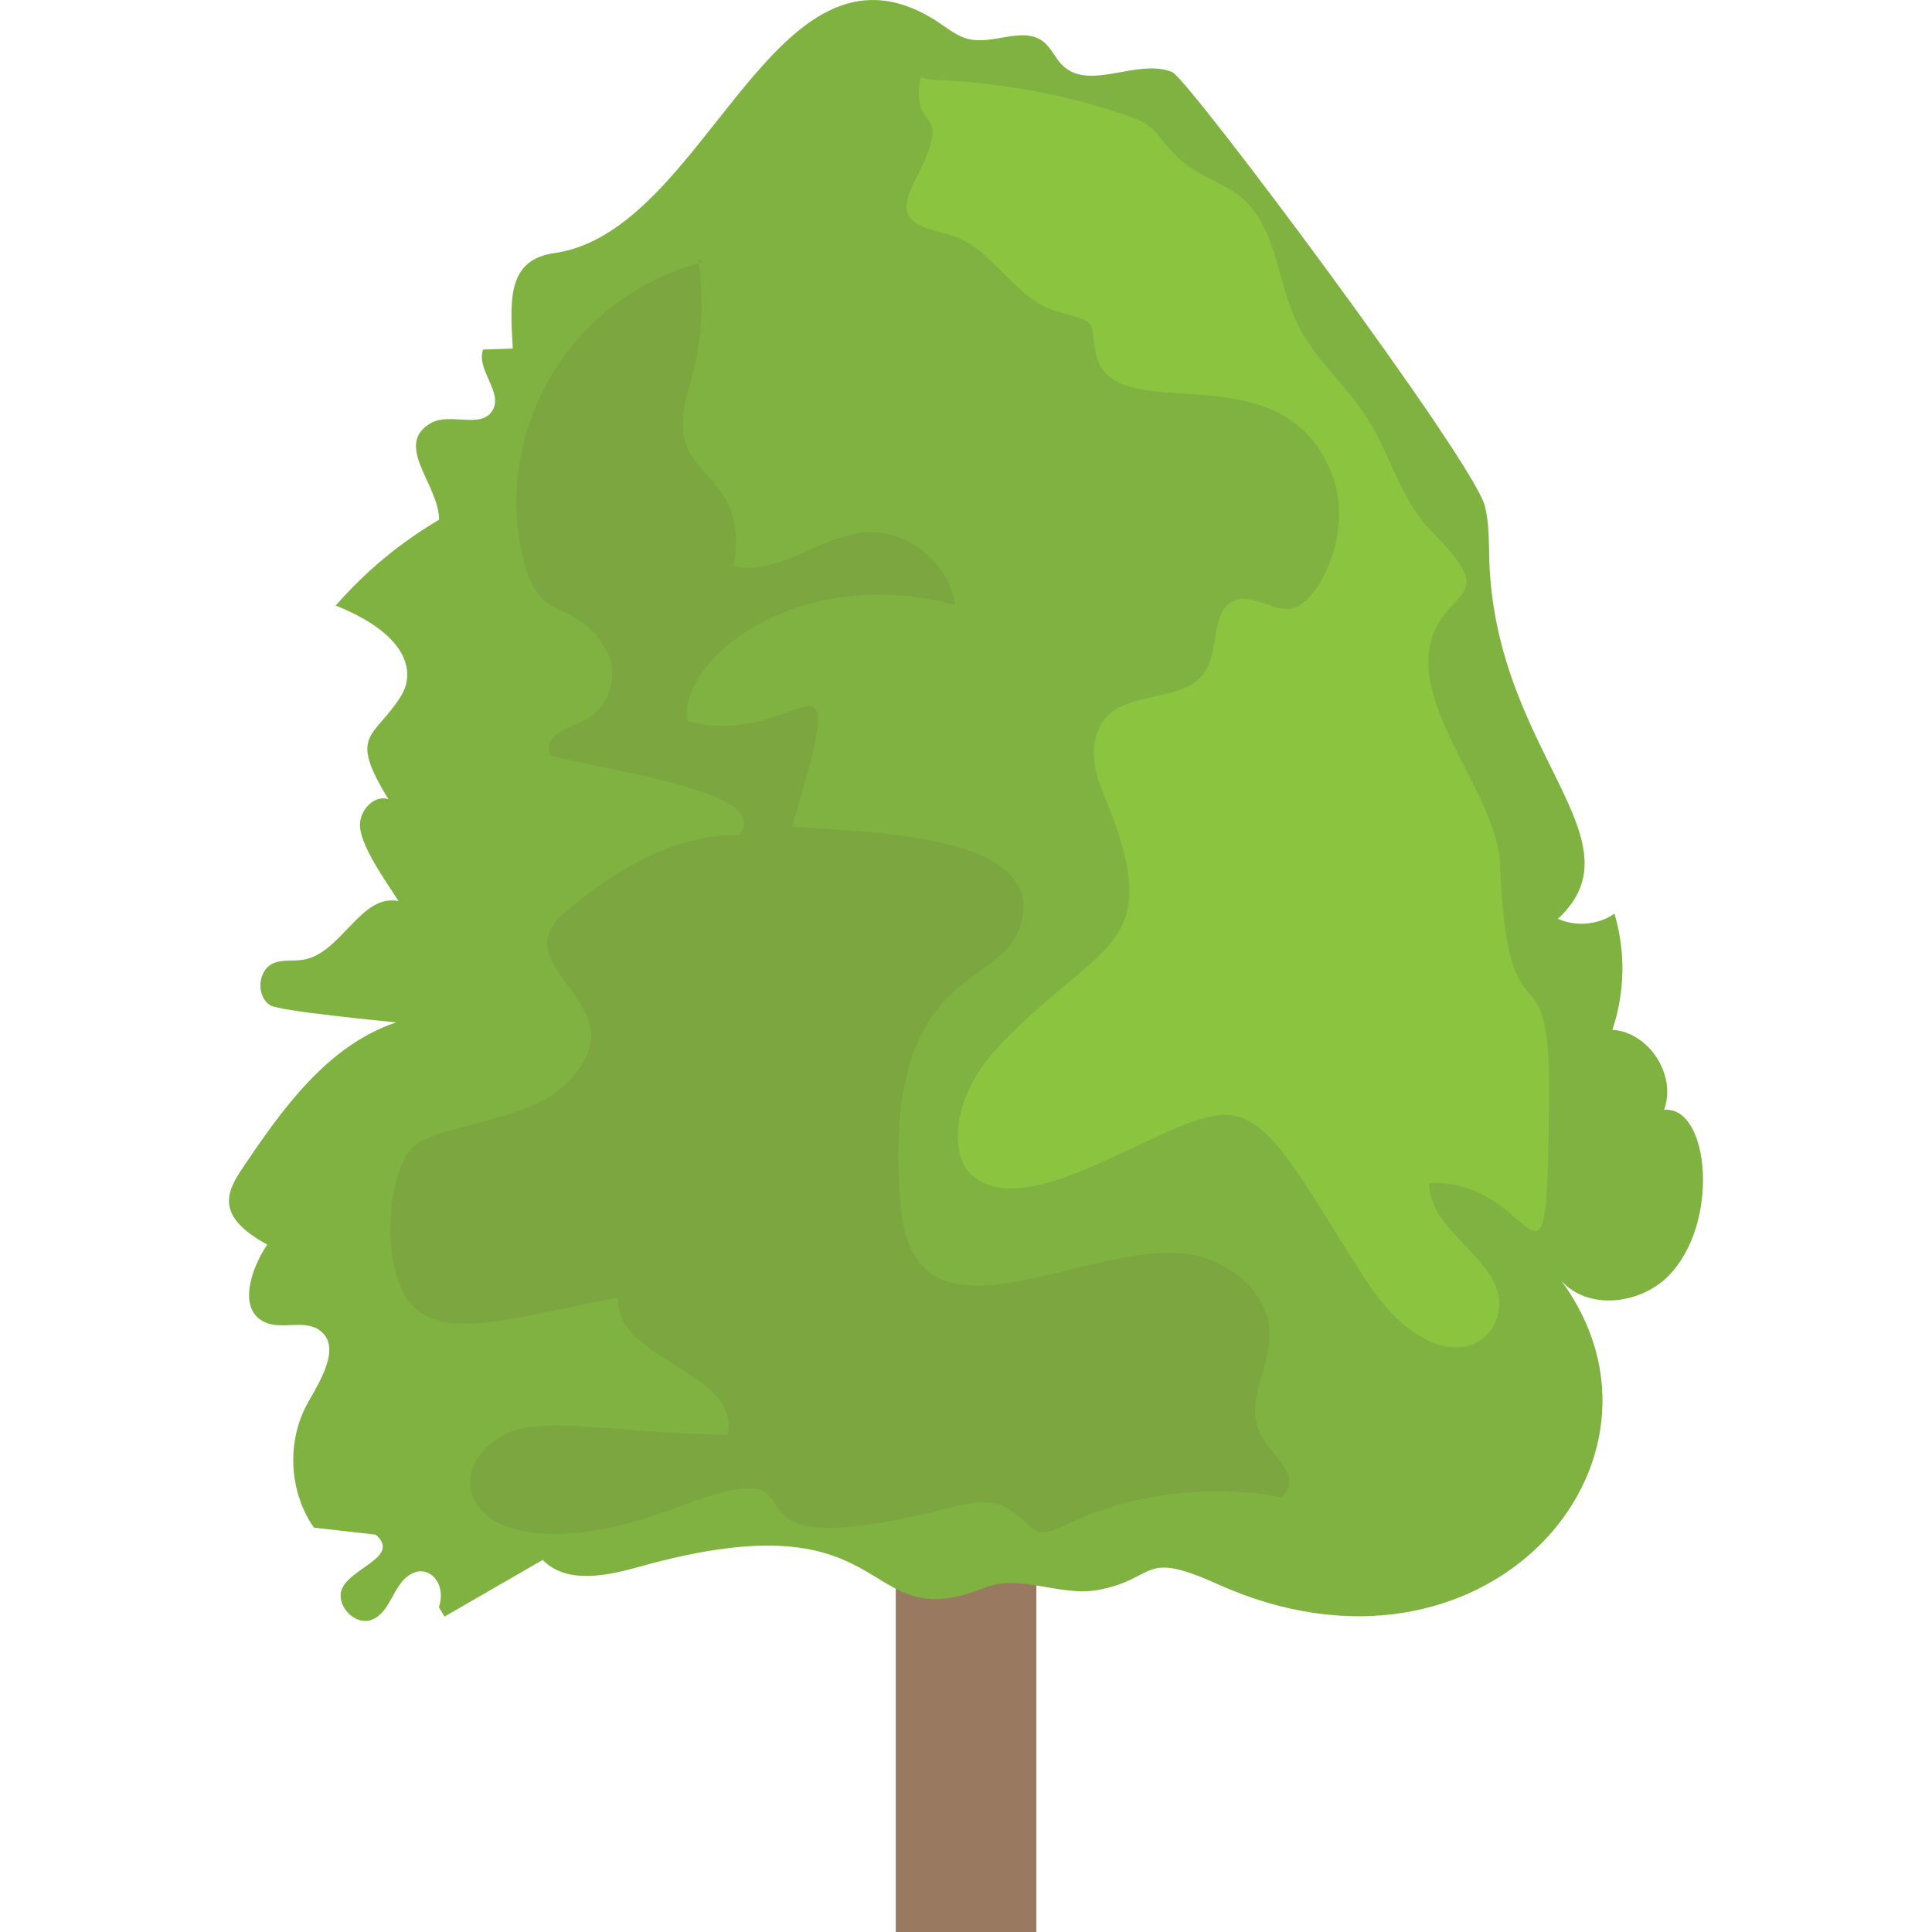
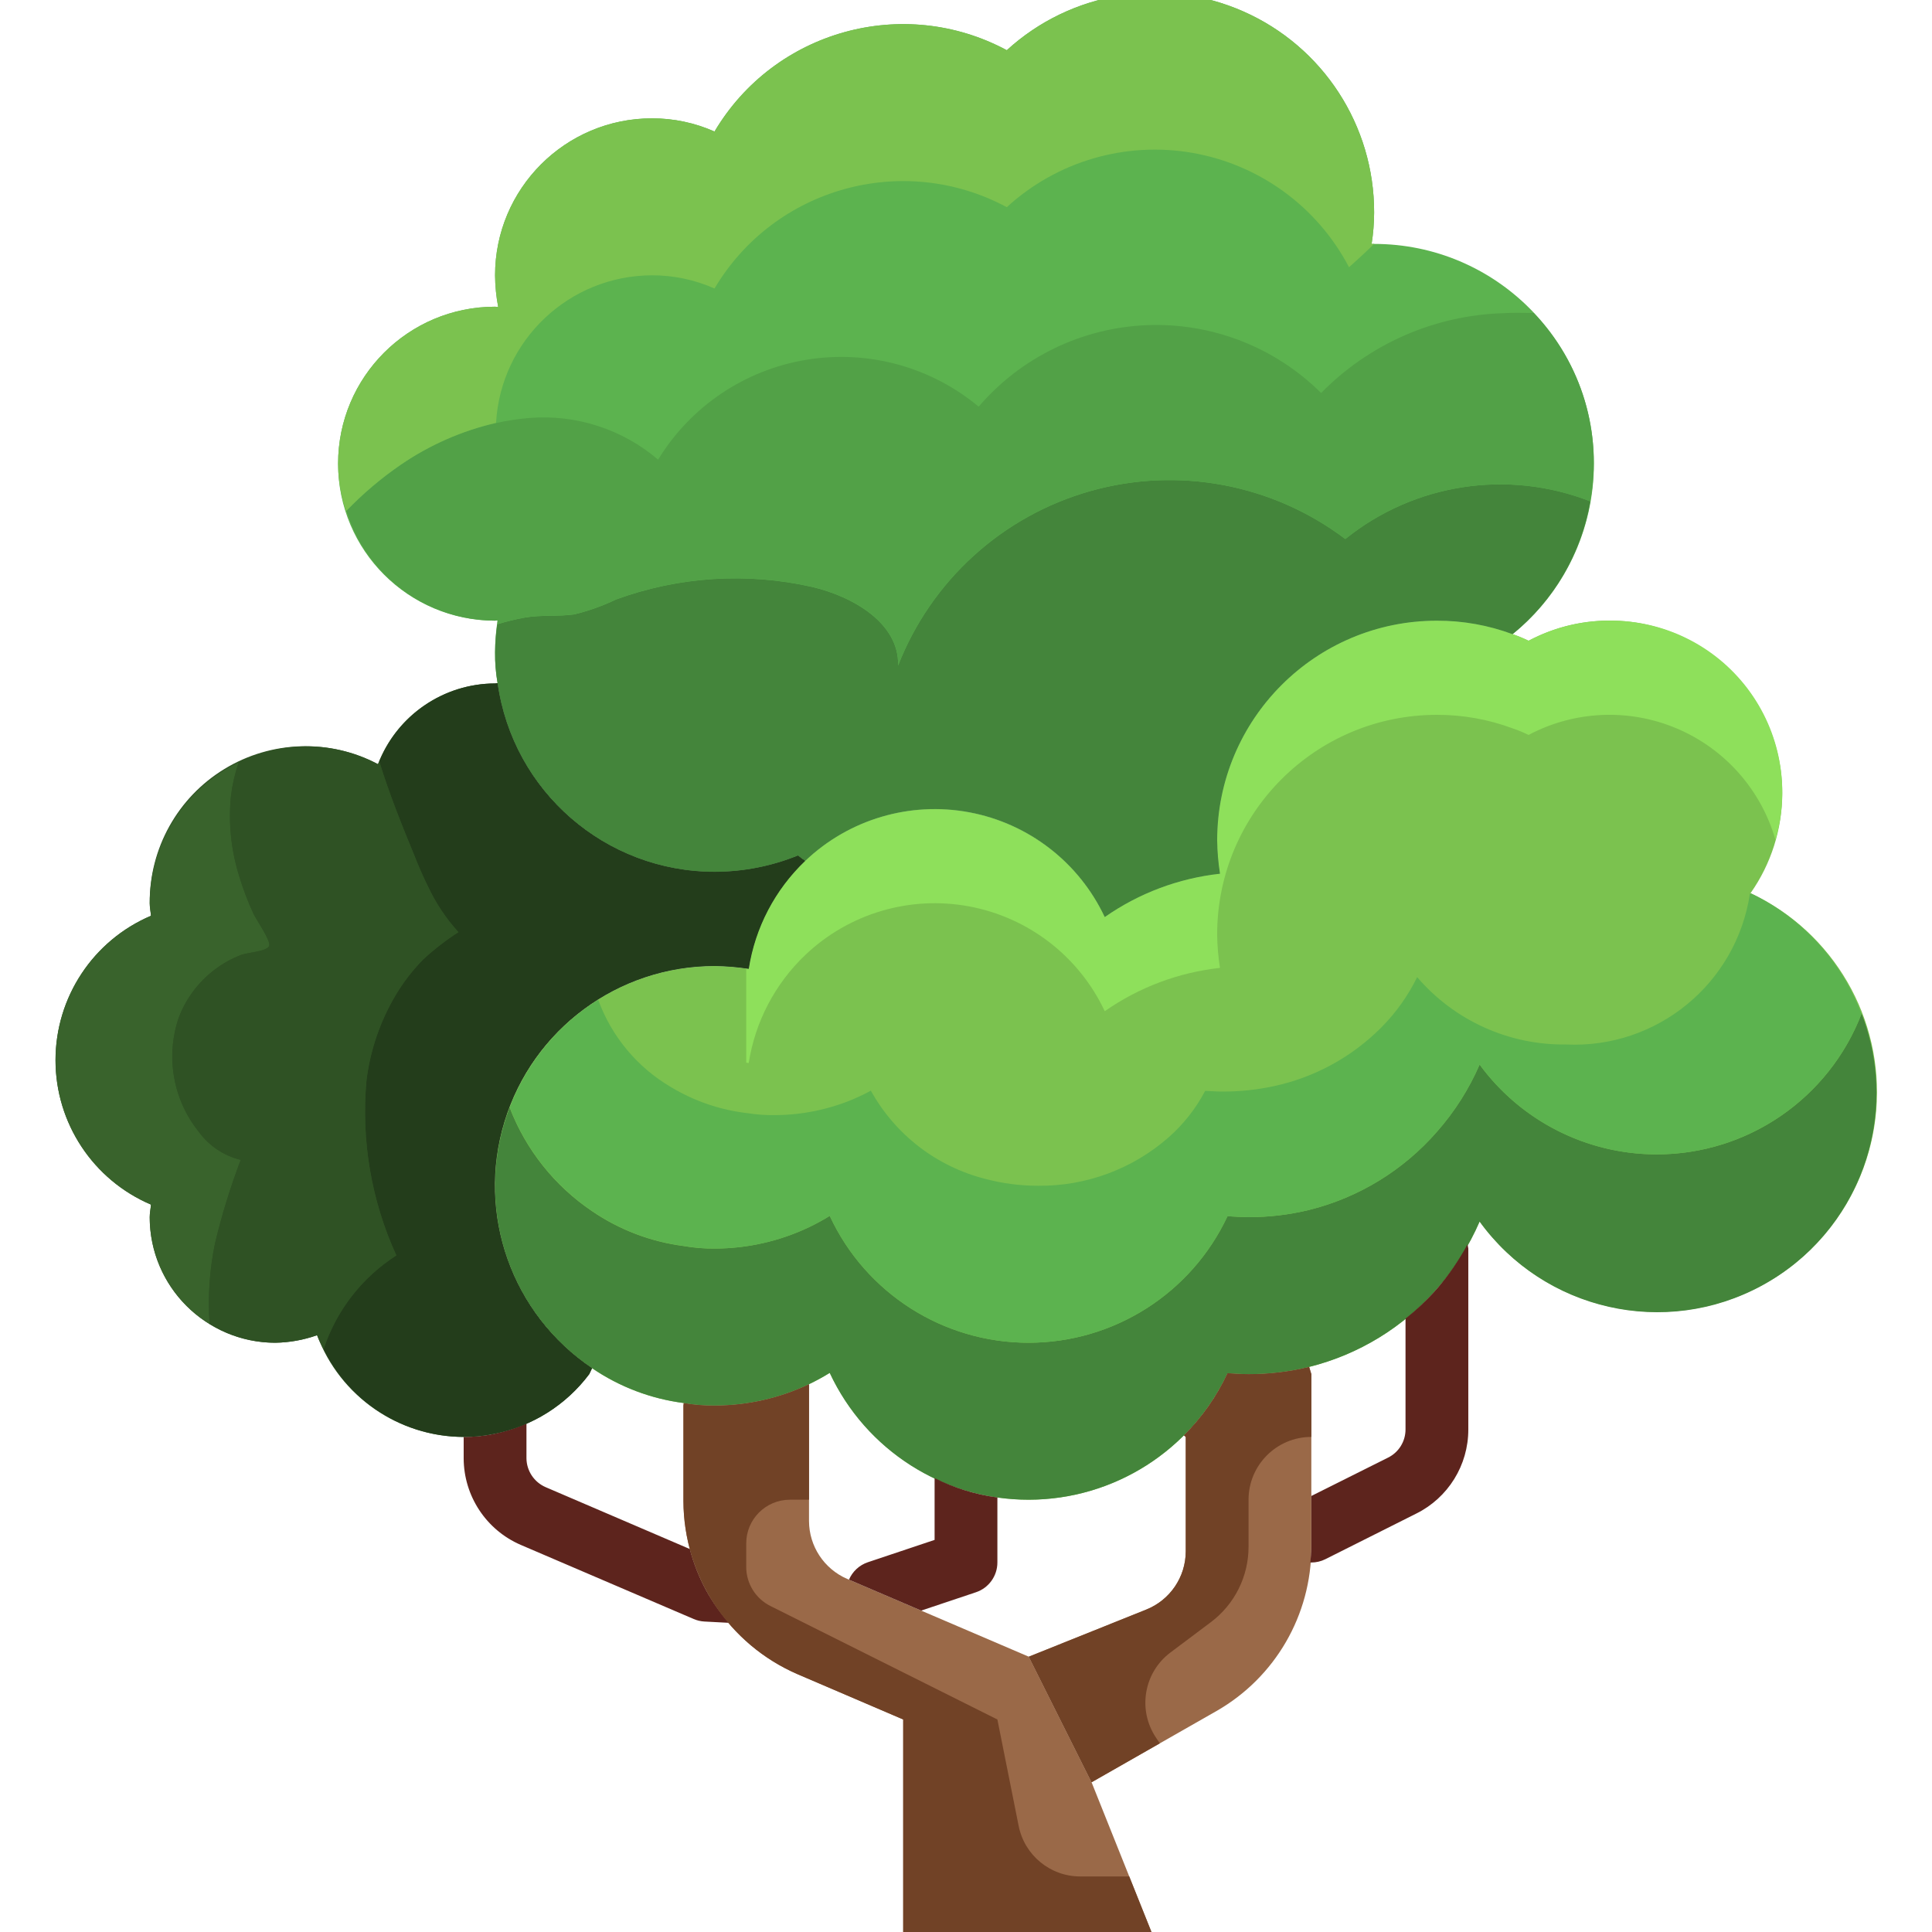
- <svg xmlns="http://www.w3.org/2000/svg" version="1.1" id="Capa_1" x="0px" y="0px" viewBox="0 0 513.335 513.335" style="enable-background:new 0 0 513.335 513.335;" xml:space="preserve">
-   <rect x="238.004" y="397.415" style="fill:#997960;" width="37.36" height="115.92" />
-   <path style="fill:#7FB241;" d="M116.612,427.031c2.672-7.792-5.36-14.048-10.912-5.248c-1.968,3.136-3.344,7.088-6.752,8.528 c-4.64,1.952-10.192-4.048-7.904-8.528c2.752-5.408,15.36-8.256,8.8-14.016c-5.472-0.624-10.96-1.248-16.432-1.872 c-6.704-9.6-7.328-23.088-1.552-33.28c3.536-6.224,8.848-14.928,3.072-19.152c-4.08-2.992-10.24,0.016-14.768-2.24 c-6.992-3.488-3.52-14.048,0.832-20.528c-12.384-6.832-11.728-12.576-7.04-19.584c10.8-16.144,22.912-33.312,41.328-39.456 c-2.928-0.32-30.912-2.976-33.424-4.528c-3.92-2.416-3.424-9.376,0.8-11.2c2.464-1.072,5.312-0.48,7.952-0.928 c10.144-1.712,15.216-17.664,25.28-15.568c-3.136-5.008-10.528-15.04-10.24-20.592c0.192-3.84,3.904-7.696,7.552-6.496 c-10.912-17.712-3.696-16.08,3.328-27.392c3.984-6.4,1.84-16.384-17.328-24.048c7.84-9.024,17.152-16.752,27.456-22.8 c0.032-9.344-12.32-20-2.064-25.744c5.008-2.8,13.136,1.648,16.192-3.2c3.088-4.8-4.368-10.896-2.432-16.272 c2.64-0.096,5.28-0.192,7.904-0.288c-0.848-13.424-1.296-23.6,11.088-25.36c40.352-5.76,58.016-88.192,100.656-62.176 c3.12,1.904,5.92,4.544,9.472,5.344c6.56,1.504,14.352-3.472,19.68,0.624c2.176,1.664,3.2,4.448,5.168,6.352 c7.232,6.976,19.824-2.016,29.136,1.76c4.192,1.696,79.92,103.088,83.056,115.264c1.184,4.64,1.04,9.488,1.184,14.288 c1.6,51.344,41.056,74.208,18.256,95.424c4.784,2.176,10.704,1.632,15.008-1.36c2.992,10.016,2.8,20.944-0.544,30.848 c9.76,0.688,17.12,12.096,13.728,21.28c12.064-1.152,15.04,30.336,0.992,44.288c-7.52,7.472-21.36,9.024-28.352,1.056 c35.536,48.144-20.432,112.608-91.28,80.672c-20.576-9.28-15.744-1.44-31.76,1.552c-9.984,1.872-20.704-4.384-30.128-0.592 c-34.144,13.776-22.048-25.12-91.696-5.584c-8.72,2.448-19.424,4.688-25.728-1.808c-8.688,5.024-17.392,10.048-26.08,15.056" />
-   <path style="fill:#8BC540;" d="M244.628,20.631c-3.024,16,9.712,5.776-1.712,27.712c-5.488,10.56,0.88,11.728,9.36,14.048 c11.488,3.136,17.248,17.376,28.752,20.432c11.792,3.12,8.208,2.448,10.224,11.424c4.656,20.672,50.48-3.04,63.056,32.912 c4.848,13.872-2.912,30.72-9.648,34.032c-5.04,2.48-11.04-3.552-16.352-1.712c-6.672,2.32-4.272,12.64-7.92,18.688 c-5.136,8.544-19.552,5.12-26.384,12.368c-4.688,4.992-3.84,13.056-1.2,19.36c17.92,42.848,0.464,38.88-27.152,67.824 c-13.728,14.4-12.816,29.488-7.728,34.224c15.2,14.192,51.488-15.648,67.488-15.744c12.576-0.08,20.8,18.336,37.456,43.872 c15.056,23.072,31.248,20.928,34.88,10.112c4.736-14.096-18.208-21.952-18-35.792c29.12-1.76,31.184,41.632,31.856-22.464 c0.464-43.888-10.992-11.04-13.008-62.08c-0.848-21.584-31.456-48.704-13.392-68.288c5.136-5.568,8.24-7.2-4.816-20.352 c-8.176-8.24-10.912-20.352-17.152-30.144c-5.584-8.752-13.952-15.632-18.496-24.96c-5.456-11.184-5.392-25.68-14.944-33.648 c-4.624-3.872-10.848-5.456-15.424-9.392c-8.736-7.504-4.896-9.168-17.2-13.152c-15.984-5.2-32.72-8.128-49.52-8.688" />
-   <path style="fill:#7CA740;" d="M185.524,68.839c1.776,11.376,0.928,23.152-2.448,34.16c-8.128,26.464,16.496,19.248,11.888,47.488 c11.952,2.544,22.832-8.144,35.024-9.04c11.232-0.816,22.304,8.16,23.808,19.312c-42.928-11.504-74.288,15.776-71.056,30.848 c28.848,8.368,44.656-27.968,27.648,28.032c17.008,1.536,70.176,1.056,60.352,27.36c-5.968,16-36.528,10.496-31.472,73.008 c3.504,43.376,51.568,6.88,79.296,13.808c9.76,2.432,18.736,10.72,18.784,20.768c0.048,8.8-6.416,17.792-2.768,25.792 c2.88,6.32,12.016,11.712,5.952,17.44c-19.456-3.664-40.064-0.976-57.936,7.584c-8.672,4.144-7.344-0.016-14.672-4.576 c-4.72-2.944-10.816-1.44-16.208-0.064c-70.704,18.032-25.472-17.92-71.44-0.384c-53.84,20.528-66.256-8.048-46.704-18.928 c10.08-5.616,28.224-0.784,59.824-0.192c3.312-17.168-30.32-19.616-29.104-36.48c-26.448,4.912-43.552,10.816-53.184,3.488 c-10.512-8-8.656-36-1.568-43.344c5.584-5.792,29.248-6.8,39.376-15.68c24.928-21.888-17.152-31.424,1.344-46.992 c13.12-11.04,28.864-20.656,46-20.32c9.392-11.104-30.352-16.304-49.984-21.152c-2.448-5.808,5.232-7.28,9.888-9.952 c5.952-3.408,8.304-11.888,4.96-17.872c-8.96-16-18.432-4.768-22.736-27.312c-6.496-34.048,14.752-67.424,48.336-75.952" />
-   <g />
-   <g />
-   <g />
-   <g />
-   <g />
-   <g />
-   <g />
-   <g />
-   <g />
-   <g />
-   <g />
-   <g />
-   <g />
-   <g />
-   <g />
+ <svg xmlns="http://www.w3.org/2000/svg" version="1.1" width="512" height="512" x="0" y="0" viewBox="0 0 64 64" style="enable-background:new 0 0 512 512" xml:space="preserve" class="">
+   <g transform="matrix(1.04,0,0,1.04,-1.280336,-1.279996)">
+     <g data-name="20-tree">
+       <path d="M43 45v5.52a6 6 0 0 1-3.02 5.21L36 58l-2-4 3.74-1.5A2 2 0 0 0 39 50.65V47l-.06-.05a6.877 6.877 0 0 0 1.39-1.98c.22.01.44.03.67.03a8.159 8.159 0 0 0 1.93-.23Z" style="" fill="#9a6948" data-original="#9a6948" />
+       <path d="M29.19 51.94 34 54l2 4 2 5h-8v-7l-3.36-1.44A6.033 6.033 0 0 1 23 49.04V46l.01-.08A5.365 5.365 0 0 0 24 46a7.02 7.02 0 0 0 3-.68v4.36a2.014 2.014 0 0 0 1.21 1.84Z" style="" fill="#9a6948" data-original="#9a6948" />
+       <path d="M26.88 28.65a6.033 6.033 0 0 0-1.8 3.44A7.738 7.738 0 0 0 24 32a7 7 0 0 0-3.91 12.81L20 45a4.981 4.981 0 0 1-3.02 1.9 4.526 4.526 0 0 1-.98.1 5 5 0 0 1-4.67-3.24A4.178 4.178 0 0 1 10 44a4 4 0 0 1-4-4c0-.14.03-.27.04-.4a5 5 0 0 1 0-9.2c-.01-.13-.04-.26-.04-.4a4.961 4.961 0 0 1 7.27-4.43A4.006 4.006 0 0 1 17 23l.08-.01A6.98 6.98 0 0 0 24 29a7.071 7.071 0 0 0 2.65-.52 1.952 1.952 0 0 0 .23.17Z" style="" fill="#2f5224" data-original="#2f5224" />
+       <path d="M52 16a6.976 6.976 0 0 1-2.59 5.43A6.867 6.867 0 0 0 47 21a7 7 0 0 0-7 7 7.455 7.455 0 0 0 .09 1.06 7.912 7.912 0 0 0-3.67 1.38 5.982 5.982 0 0 0-9.54-1.79 1.952 1.952 0 0 1-.23-.17A7.071 7.071 0 0 1 24 29a6.98 6.98 0 0 1-6.92-6.01A5.365 5.365 0 0 1 17 22a6.767 6.767 0 0 1 .08-1.01c-.03 0-.05.01-.08.01a5 5 0 0 1 0-10c.04 0 .07.01.1.01A5.578 5.578 0 0 1 17 10a5 5 0 0 1 5-5 4.893 4.893 0 0 1 1.99.42 6.986 6.986 0 0 1 9.31-2.59A6.986 6.986 0 0 1 45 8a6.531 6.531 0 0 1-.08 1H45a7 7 0 0 1 7 7Z" style="" fill="#5cb34f" data-original="#5cb34f" class="" />
+       <path d="M32 48.71a7.066 7.066 0 0 1-4.34-3.75 6.948 6.948 0 0 1-.66.36 7.02 7.02 0 0 1-3 .68 5.365 5.365 0 0 1-.99-.08 6.689 6.689 0 0 1-2.92-1.11A7 7 0 0 1 24 32a7.738 7.738 0 0 1 1.08.09 6.033 6.033 0 0 1 1.8-3.44 5.982 5.982 0 0 1 9.54 1.79 7.912 7.912 0 0 1 3.67-1.38A7.455 7.455 0 0 1 40 28a7 7 0 0 1 7-7 6.867 6.867 0 0 1 2.41.43 4.551 4.551 0 0 1 .51.21A5.5 5.5 0 0 1 58 26.5a5.543 5.543 0 0 1-1.01 3.18 7 7 0 1 1-8.63 10.46A8.1 8.1 0 0 1 47 42.28a7.942 7.942 0 0 1-4.07 2.49A8.159 8.159 0 0 1 41 45c-.23 0-.45-.02-.67-.03A7 7 0 0 1 34 49a7.01 7.01 0 0 1-2-.29Z" style="" fill="#7bc24f" data-original="#7bc24f" class="" />
+       <path d="M54 38a7 7 0 0 1-5.64-2.86A8.1 8.1 0 0 1 47 37.28a7.942 7.942 0 0 1-4.07 2.49A8.159 8.159 0 0 1 41 40c-.23 0-.45-.02-.67-.03A7 7 0 0 1 34 44a6.981 6.981 0 0 1-6.34-4.04 6.948 6.948 0 0 1-.66.36 7.02 7.02 0 0 1-3 .68 5.365 5.365 0 0 1-.99-.08 6.689 6.689 0 0 1-2.92-1.11 7.007 7.007 0 0 1-2.626-3.3 6.987 6.987 0 0 0 2.626 8.3 6.689 6.689 0 0 0 2.92 1.11A5.365 5.365 0 0 0 24 46a7.02 7.02 0 0 0 3-.68 6.948 6.948 0 0 0 .66-.36A6.981 6.981 0 0 0 34 49a7 7 0 0 0 6.33-4.03c.22.01.44.03.67.03a8.159 8.159 0 0 0 1.93-.23A7.942 7.942 0 0 0 47 42.28a8.1 8.1 0 0 0 1.36-2.14 6.984 6.984 0 0 0 12.167-6.624A6.989 6.989 0 0 1 54 38Z" style="" fill="#44853b" data-original="#44853b" class="" />
+       <path d="m57.014 29.693-.045.007a5.652 5.652 0 0 1-5.855 4.8 6.138 6.138 0 0 1-4.743-2.145 6.045 6.045 0 0 1-1.144 1.605 6.864 6.864 0 0 1-3.422 1.868 7.7 7.7 0 0 1-1.623.172c-.194 0-.379-.015-.564-.023a5.18 5.18 0 0 1-1.168 1.485A6.205 6.205 0 0 1 34.3 39a6.533 6.533 0 0 1-1.681-.218 5.793 5.793 0 0 1-3.65-2.812c-.177.1-.362.187-.555.27a6.513 6.513 0 0 1-2.523.51 5.038 5.038 0 0 1-.832-.06 6.054 6.054 0 0 1-2.456-.833 5.341 5.341 0 0 1-2.318-2.781 7.006 7.006 0 0 0-2.816 3.431 7.007 7.007 0 0 0 2.626 3.3 6.689 6.689 0 0 0 2.92 1.11A5.365 5.365 0 0 0 24 41a7.02 7.02 0 0 0 3-.68 6.948 6.948 0 0 0 .66-.36A6.981 6.981 0 0 0 34 44a7 7 0 0 0 6.33-4.03c.22.01.44.03.67.03a8.159 8.159 0 0 0 1.93-.23A7.942 7.942 0 0 0 47 37.28a8.1 8.1 0 0 0 1.36-2.14 6.991 6.991 0 0 0 12.163-1.615 6.97 6.97 0 0 0-3.509-3.832Z" style="" fill="#5cb34f" data-original="#5cb34f" class="" />
+       <path d="M23.72 51.88a5.966 5.966 0 0 1-.516-1.309L18.611 48.6a1.014 1.014 0 0 1-.611-.92v-1.11a4.9 4.9 0 0 1-1.02.33 4.526 4.526 0 0 1-.98.1v.68a3.012 3.012 0 0 0 1.816 2.758l5.511 2.362a1 1 0 0 0 .34.08l.779.041a5.946 5.946 0 0 1-.726-1.041ZM31 48.311v1.969l-2.127.712a1 1 0 0 0-.6.555l.916.393 1.383.592 1.744-.584A1 1 0 0 0 33 51v-2.072a6.371 6.371 0 0 1-2-.617ZM47.973 40.869A7.931 7.931 0 0 1 47 42.28a7.807 7.807 0 0 1-1 .949v3.531a1 1 0 0 1-.558.9L43 48.881v1.639c0 .162-.019.32-.032.48H43a.994.994 0 0 0 .448-.106l2.889-1.45A2.986 2.986 0 0 0 48 46.76V41a.823.823 0 0 0-.027-.131Z" style="" fill="#5d241d" data-original="#5d241d" class="" />
+       <path d="M35.64 61a2 2 0 0 1-1.962-1.608L33 56l-7.231-3.616A1.39 1.39 0 0 1 25 51.141v-.75A1.391 1.391 0 0 1 26.391 49H27v-3.68a7.02 7.02 0 0 1-3 .68 5.365 5.365 0 0 1-.99-.08L23 46v3.04a6.033 6.033 0 0 0 3.64 5.52L30 56v7h8l-.8-2ZM42.93 44.77A8.159 8.159 0 0 1 41 45c-.23 0-.45-.02-.67-.03a6.877 6.877 0 0 1-1.39 1.98L39 47v3.65a2 2 0 0 1-1.26 1.85L34 54l2 4 2.174-1.24-.125-.186a2 2 0 0 1 .465-2.709L39.8 52.9a3 3 0 0 0 1.2-2.4V49a2 2 0 0 1 2-2v-2Z" style="" fill="#714226" data-original="#714226" />
+       <path d="M52.5 21a5.477 5.477 0 0 0-2.58.64 4.551 4.551 0 0 0-.51-.21A6.867 6.867 0 0 0 47 21a7 7 0 0 0-7 7 7.455 7.455 0 0 0 .09 1.06 7.912 7.912 0 0 0-3.67 1.38 5.991 5.991 0 0 0-11.34 1.65l-.08-.01v3l.08.01a6.033 6.033 0 0 1 1.8-3.44 5.982 5.982 0 0 1 9.54 1.79 7.912 7.912 0 0 1 3.67-1.38A7.455 7.455 0 0 1 40 31a7 7 0 0 1 7-7 6.867 6.867 0 0 1 2.41.43 4.551 4.551 0 0 1 .51.21 5.5 5.5 0 0 1 7.863 3.341A5.457 5.457 0 0 0 52.5 21Z" style="" fill="#8ee05b" data-original="#8ee05b" />
+       <path d="M44.082 18.4a9.282 9.282 0 0 0-14.244 4.03c.038-1.346-1.436-2.2-2.748-2.506a11.075 11.075 0 0 0-6.233.4 6.848 6.848 0 0 1-1.336.477c-.514.073-1.045.01-1.566.1a7.458 7.458 0 0 0-.885.215A6.7 6.7 0 0 0 17 22a5.365 5.365 0 0 0 .08.99A6.98 6.98 0 0 0 24 29a7.071 7.071 0 0 0 2.65-.52 1.952 1.952 0 0 0 .23.17 5.982 5.982 0 0 1 9.54 1.79 7.912 7.912 0 0 1 3.67-1.38A7.455 7.455 0 0 1 40 28a7 7 0 0 1 7-7 6.867 6.867 0 0 1 2.41.43 6.975 6.975 0 0 0 2.476-4.23 7.865 7.865 0 0 0-7.804 1.2Z" style="" fill="#44853b" data-original="#44853b" class="" />
+       <path d="M50.088 11.2c-.33 0-.66-.015-.991.007a8.481 8.481 0 0 0-5.785 2.542 7.448 7.448 0 0 0-10.908.435 6.837 6.837 0 0 0-10.211 1.688 5.615 5.615 0 0 0-4.093-1.329 8.406 8.406 0 0 0-4.1 1.488 11.2 11.2 0 0 0-1.74 1.478A4.986 4.986 0 0 0 17 21c.03 0 .05-.01.08-.01-.006.041 0 .083-.01.124a7.458 7.458 0 0 1 .885-.215c.521-.09 1.052-.027 1.566-.1a6.848 6.848 0 0 0 1.336-.477 11.075 11.075 0 0 1 6.233-.4c1.312.3 2.786 1.16 2.748 2.506A9.282 9.282 0 0 1 44.082 18.4a7.865 7.865 0 0 1 7.8-1.2 6.86 6.86 0 0 0-1.8-6Z" style="" fill="#52a147" data-original="#52a147" class="" />
+       <path d="M8.081 40.838a21.553 21.553 0 0 1 .819-2.666 2.333 2.333 0 0 1-1.34-.9 3.825 3.825 0 0 1-.635-3.626 3.428 3.428 0 0 1 1.15-1.535 3.337 3.337 0 0 1 .844-.468c.2-.075.818-.108.888-.285.062-.157-.428-.856-.5-1.024a9.193 9.193 0 0 1-.46-1.213 6.415 6.415 0 0 1-.258-2.538 5.173 5.173 0 0 1 .248-1.071A4.987 4.987 0 0 0 6 30c0 .14.03.27.04.4a5 5 0 0 0 0 9.2c-.01.13-.04.26-.04.4a3.984 3.984 0 0 0 1.907 3.4 9.438 9.438 0 0 1 .174-2.562Z" style="" fill="#39632c" data-original="#39632c" />
+       <path d="M26.65 28.48A7.071 7.071 0 0 1 24 29a6.98 6.98 0 0 1-6.92-6.01L17 23a4 4 0 0 0-3.688 2.482c.313 1.027.719 2.028 1.127 3.022.132.324.265.648.424.96a5.79 5.79 0 0 0 .969 1.455 8.159 8.159 0 0 0-1.12.868 6.013 6.013 0 0 0-.878 1.137 7 7 0 0 0-.928 2.7 11 11 0 0 0 .949 5.592 5.652 5.652 0 0 0-2.317 2.984A4.981 4.981 0 0 0 16 47a4.526 4.526 0 0 0 .98-.1A4.981 4.981 0 0 0 20 45l.09-.19A7 7 0 0 1 24 32a7.738 7.738 0 0 1 1.08.09 6.033 6.033 0 0 1 1.8-3.44 1.952 1.952 0 0 1-.23-.17Z" style="" fill="#233d1b" data-original="#233d1b" />
+       <path d="M13.855 41.22a11 11 0 0 1-.949-5.592 7 7 0 0 1 .928-2.7 6.013 6.013 0 0 1 .878-1.137 8.159 8.159 0 0 1 1.12-.868 5.79 5.79 0 0 1-.969-1.455 12.43 12.43 0 0 1-.424-.96c-.408-.994-.814-2-1.127-3.022-.013.03-.03.058-.042.088a4.817 4.817 0 0 0-4.436-.057 5.173 5.173 0 0 0-.248 1.071 6.415 6.415 0 0 0 .258 2.538 9.193 9.193 0 0 0 .46 1.213c.077.168.567.867.5 1.024-.07.177-.688.21-.888.285a3.337 3.337 0 0 0-.844.468 3.428 3.428 0 0 0-1.15 1.535 3.825 3.825 0 0 0 .635 3.626 2.333 2.333 0 0 0 1.34.9 21.553 21.553 0 0 0-.821 2.666 9.438 9.438 0 0 0-.169 2.557A3.966 3.966 0 0 0 10 44a4.178 4.178 0 0 0 1.33-.24c.059.154.136.3.208.444a5.652 5.652 0 0 1 2.317-2.984Z" style="" fill="#2f5224" data-original="#2f5224" />
+       <path d="M14 16.031a9 9 0 0 1 3.031-1.331A4.987 4.987 0 0 1 22 10a4.893 4.893 0 0 1 1.99.42 6.986 6.986 0 0 1 9.31-2.59 6.979 6.979 0 0 1 10.9 1.913C44.688 9.31 45 9 45 9h-.08A6.531 6.531 0 0 0 45 8a6.986 6.986 0 0 0-11.7-5.17 6.986 6.986 0 0 0-9.31 2.59A4.893 4.893 0 0 0 22 5a5 5 0 0 0-5 5 5.578 5.578 0 0 0 .1 1.01c-.03 0-.06-.01-.1-.01a5 5 0 0 0-5 5 4.859 4.859 0 0 0 .524 2.163 5.121 5.121 0 0 1-.267-.654A11.2 11.2 0 0 1 14 16.031Z" style="" fill="#7bc24f" data-original="#7bc24f" class="" />
+     </g>
+   </g>
</svg>
